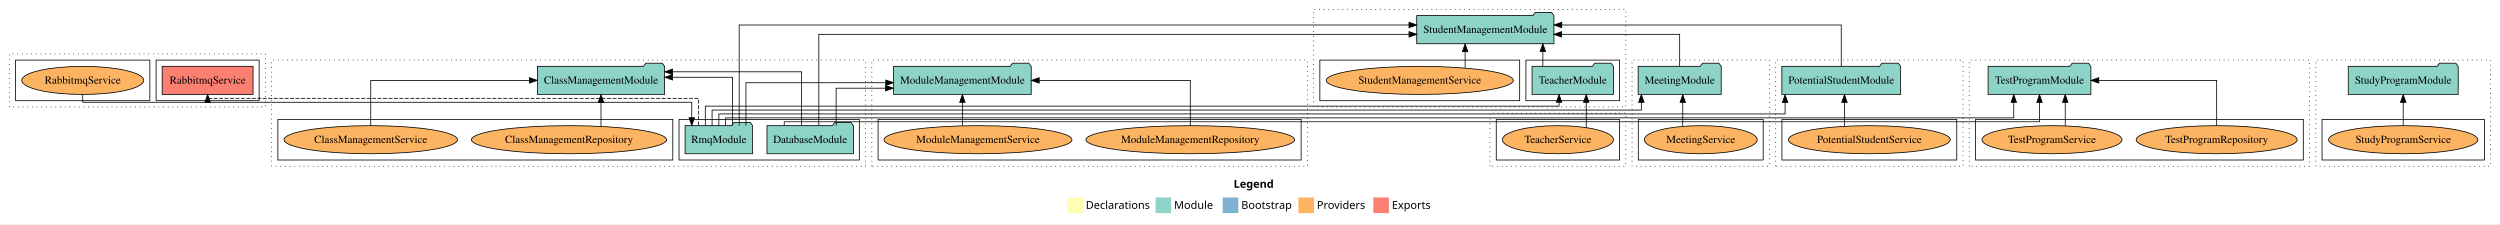
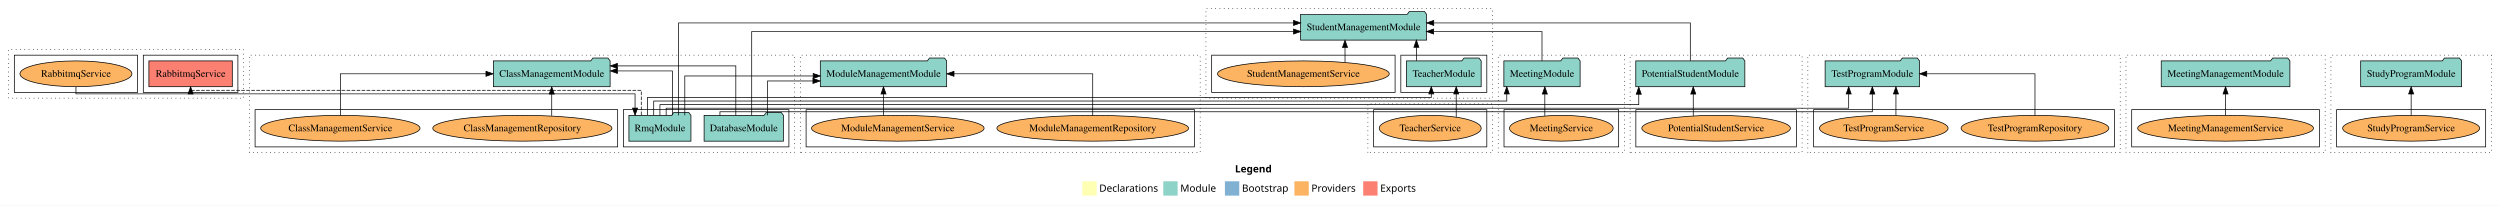
- <svg xmlns="http://www.w3.org/2000/svg" width="3203pt" height="287pt" viewBox="0.00 0.00 3203.00 287.00">
+ <svg xmlns="http://www.w3.org/2000/svg" width="3489pt" height="287pt" viewBox="0.00 0.00 3489.00 287.00">
  <g id="graph0" class="graph" transform="scale(1 1) rotate(0) translate(4 283)">
-     <polygon fill="white" stroke="transparent" points="-4,4 -4,-283 3199,-283 3199,4 -4,4" />
-     <text text-anchor="start" x="1576.51" y="-42.4" font-family="Times-12" font-weight="bold" font-size="14.00">Legend</text>
-     <polygon fill="#ffffb3" stroke="transparent" points="1363.5,-10 1363.5,-30 1383.5,-30 1383.5,-10 1363.5,-10" />
-     <text text-anchor="start" x="1387.13" y="-15.4" font-family="Times-12" font-size="14.00">  Declarations</text>
-     <polygon fill="#8dd3c7" stroke="transparent" points="1476.5,-10 1476.5,-30 1496.5,-30 1496.5,-10 1476.5,-10" />
-     <text text-anchor="start" x="1500.23" y="-15.4" font-family="Times-12" font-size="14.00">  Module</text>
-     <polygon fill="#80b1d3" stroke="transparent" points="1562.5,-10 1562.5,-30 1582.5,-30 1582.5,-10 1562.5,-10" />
-     <text text-anchor="start" x="1586.28" y="-15.4" font-family="Times-12" font-size="14.00">  Bootstrap</text>
-     <polygon fill="#fdb462" stroke="transparent" points="1659.5,-10 1659.5,-30 1679.5,-30 1679.5,-10 1659.5,-10" />
-     <text text-anchor="start" x="1683.17" y="-15.4" font-family="Times-12" font-size="14.00">  Providers</text>
-     <polygon fill="#fb8072" stroke="transparent" points="1755.5,-10 1755.5,-30 1775.5,-30 1775.5,-10 1755.5,-10" />
-     <text text-anchor="start" x="1779.23" y="-15.4" font-family="Times-12" font-size="14.00">  Exports</text>
+     <polygon fill="white" stroke="transparent" points="-4,4 -4,-283 3485,-283 3485,4 -4,4" />
+     <text text-anchor="start" x="1719.51" y="-42.4" font-family="Times-12" font-weight="bold" font-size="14.00">Legend</text>
+     <polygon fill="#ffffb3" stroke="transparent" points="1506.5,-10 1506.5,-30 1526.5,-30 1526.5,-10 1506.5,-10" />
+     <text text-anchor="start" x="1530.13" y="-15.4" font-family="Times-12" font-size="14.00">  Declarations</text>
+     <polygon fill="#8dd3c7" stroke="transparent" points="1619.5,-10 1619.5,-30 1639.5,-30 1639.5,-10 1619.5,-10" />
+     <text text-anchor="start" x="1643.23" y="-15.4" font-family="Times-12" font-size="14.00">  Module</text>
+     <polygon fill="#80b1d3" stroke="transparent" points="1705.5,-10 1705.5,-30 1725.5,-30 1725.5,-10 1705.5,-10" />
+     <text text-anchor="start" x="1729.28" y="-15.4" font-family="Times-12" font-size="14.00">  Bootstrap</text>
+     <polygon fill="#fdb462" stroke="transparent" points="1802.5,-10 1802.5,-30 1822.5,-30 1822.5,-10 1802.5,-10" />
+     <text text-anchor="start" x="1826.17" y="-15.4" font-family="Times-12" font-size="14.00">  Providers</text>
+     <polygon fill="#fb8072" stroke="transparent" points="1898.5,-10 1898.5,-30 1918.5,-30 1918.5,-10 1898.5,-10" />
+     <text text-anchor="start" x="1922.23" y="-15.4" font-family="Times-12" font-size="14.00">  Exports</text>
    <g id="clust1" class="cluster">
      <polygon fill="none" stroke="black" stroke-dasharray="1,5" points="344,-70 344,-206 1105,-206 1105,-70 344,-70" />
    </g>
    <g id="clust3" class="cluster">
      <polygon fill="none" stroke="black" points="866,-78 866,-130 1097,-130 1097,-78 866,-78" />
    </g>
    <g id="clust6" class="cluster">
      <polygon fill="none" stroke="black" points="352,-78 352,-130 858,-130 858,-78 352,-78" />
    </g>
    <g id="clust13" class="cluster">
+       <polygon fill="none" stroke="black" stroke-dasharray="1,5" points="2963,-70 2963,-206 3241,-206 3241,-70 2963,-70" />
+     </g>
+     <g id="clust18" class="cluster">
+       <polygon fill="none" stroke="black" points="2971,-78 2971,-130 3233,-130 3233,-78 2971,-78" />
+     </g>
+     <g id="clust19" class="cluster">
      <polygon fill="none" stroke="black" stroke-dasharray="1,5" points="2087,-70 2087,-206 2263,-206 2263,-70 2087,-70" />
    </g>
-     <g id="clust18" class="cluster">
+     <g id="clust24" class="cluster">
      <polygon fill="none" stroke="black" points="2095,-78 2095,-130 2255,-130 2255,-78 2095,-78" />
    </g>
-     <g id="clust19" class="cluster">
+     <g id="clust25" class="cluster">
      <polygon fill="none" stroke="black" stroke-dasharray="1,5" points="1113,-70 1113,-206 1671,-206 1671,-70 1113,-70" />
    </g>
-     <g id="clust24" class="cluster">
+     <g id="clust30" class="cluster">
      <polygon fill="none" stroke="black" points="1121,-78 1121,-130 1663,-130 1663,-78 1121,-78" />
    </g>
-     <g id="clust25" class="cluster">
+     <g id="clust31" class="cluster">
      <polygon fill="none" stroke="black" stroke-dasharray="1,5" points="2271,-70 2271,-206 2511,-206 2511,-70 2271,-70" />
    </g>
-     <g id="clust30" class="cluster">
+     <g id="clust36" class="cluster">
      <polygon fill="none" stroke="black" points="2279,-78 2279,-130 2503,-130 2503,-78 2279,-78" />
    </g>
-     <g id="clust31" class="cluster">
+     <g id="clust37" class="cluster">
      <polygon fill="none" stroke="black" stroke-dasharray="1,5" points="8,-146 8,-214 336,-214 336,-146 8,-146" />
    </g>
-     <g id="clust34" class="cluster">
+     <g id="clust40" class="cluster">
      <polygon fill="none" stroke="black" points="196,-154 196,-206 328,-206 328,-154 196,-154" />
    </g>
-     <g id="clust36" class="cluster">
+     <g id="clust42" class="cluster">
      <polygon fill="none" stroke="black" points="16,-154 16,-206 188,-206 188,-154 16,-154" />
    </g>
-     <g id="clust37" class="cluster">
+     <g id="clust43" class="cluster">
      <polygon fill="none" stroke="black" stroke-dasharray="1,5" points="1679,-146 1679,-271 2079,-271 2079,-146 1679,-146" />
    </g>
-     <g id="clust39" class="cluster">
+     <g id="clust45" class="cluster">
      <polygon fill="none" stroke="black" points="1951,-154 1951,-206 2071,-206 2071,-154 1951,-154" />
    </g>
-     <g id="clust42" class="cluster">
+     <g id="clust48" class="cluster">
      <polygon fill="none" stroke="black" points="1687,-154 1687,-206 1943,-206 1943,-154 1687,-154" />
    </g>
-     <g id="clust43" class="cluster">
-       <polygon fill="none" stroke="black" stroke-dasharray="1,5" points="2963,-70 2963,-206 3187,-206 3187,-70 2963,-70" />
-     </g>
-     <g id="clust48" class="cluster">
-       <polygon fill="none" stroke="black" points="2971,-78 2971,-130 3179,-130 3179,-78 2971,-78" />
-     </g>
    <g id="clust49" class="cluster">
+       <polygon fill="none" stroke="black" stroke-dasharray="1,5" points="3249,-70 3249,-206 3473,-206 3473,-70 3249,-70" />
+     </g>
+     <g id="clust54" class="cluster">
+       <polygon fill="none" stroke="black" points="3257,-78 3257,-130 3465,-130 3465,-78 3257,-78" />
+     </g>
+     <g id="clust55" class="cluster">
      <polygon fill="none" stroke="black" stroke-dasharray="1,5" points="1905,-70 1905,-138 2079,-138 2079,-70 1905,-70" />
    </g>
-     <g id="clust54" class="cluster">
+     <g id="clust60" class="cluster">
      <polygon fill="none" stroke="black" points="1913,-78 1913,-130 2071,-130 2071,-78 1913,-78" />
    </g>
-     <g id="clust55" class="cluster">
+     <g id="clust61" class="cluster">
      <polygon fill="none" stroke="black" stroke-dasharray="1,5" points="2519,-70 2519,-206 2955,-206 2955,-70 2519,-70" />
    </g>
-     <g id="clust60" class="cluster">
+     <g id="clust66" class="cluster">
      <polygon fill="none" stroke="black" points="2527,-78 2527,-130 2947,-130 2947,-78 2527,-78" />
    </g>
    <g id="node1" class="node">
      <polygon fill="#8dd3c7" stroke="black" points="1089.35,-122 1086.35,-126 1065.35,-126 1062.35,-122 978.65,-122 978.65,-86 1089.35,-86 1089.35,-122" />
      <text text-anchor="middle" x="1034" y="-99.8" font-family="Times,serif" font-size="14.00">DatabaseModule</text>
    </g>
    <g id="node3" class="node">
      <polygon fill="#8dd3c7" stroke="black" points="847.47,-198 844.47,-202 823.47,-202 820.47,-198 684.53,-198 684.53,-162 847.47,-162 847.47,-198" />
      <text text-anchor="middle" x="766" y="-175.8" font-family="Times,serif" font-size="14.00">ClassManagementModule</text>
    </g>
    <g id="edge1" class="edge">
      <path fill="none" stroke="black" d="M1022.91,-122.03C1022.91,-147.51 1022.91,-191 1022.91,-191 1022.91,-191 857.64,-191 857.64,-191" />
      <polygon fill="black" stroke="black" points="857.64,-187.5 847.64,-191 857.64,-194.5 857.64,-187.5" />
    </g>
-     <g id="node8" class="node">
+     <g id="node10" class="node">
      <polygon fill="#8dd3c7" stroke="black" points="1317.18,-198 1314.18,-202 1293.18,-202 1290.18,-198 1140.82,-198 1140.82,-162 1317.18,-162 1317.18,-198" />
      <text text-anchor="middle" x="1229" y="-175.8" font-family="Times,serif" font-size="14.00">ModuleManagementModule</text>
    </g>
-     <g id="edge7" class="edge">
+     <g id="edge8" class="edge">
      <path fill="none" stroke="black" d="M1067.26,-122.03C1067.26,-141.58 1067.26,-170 1067.26,-170 1067.26,-170 1130.56,-170 1130.56,-170" />
      <polygon fill="black" stroke="black" points="1130.56,-173.5 1140.56,-170 1130.56,-166.5 1130.56,-173.5" />
    </g>
-     <g id="node16" class="node">
+     <g id="node18" class="node">
      <polygon fill="#8dd3c7" stroke="black" points="1986.91,-263 1983.91,-267 1962.91,-267 1959.91,-263 1811.09,-263 1811.09,-227 1986.91,-227 1986.91,-263" />
      <text text-anchor="middle" x="1899" y="-240.8" font-family="Times,serif" font-size="14.00">StudentManagementModule</text>
    </g>
-     <g id="edge15" class="edge">
+     <g id="edge16" class="edge">
      <path fill="none" stroke="black" d="M1045.09,-122.21C1045.09,-159.06 1045.09,-239 1045.09,-239 1045.09,-239 1801.23,-239 1801.23,-239" />
      <polygon fill="black" stroke="black" points="1801.23,-242.5 1811.23,-239 1801.23,-235.5 1801.23,-242.5" />
    </g>
-     <g id="node21" class="node">
+     <g id="node23" class="node">
      <polygon fill="#8dd3c7" stroke="black" points="2674.86,-198 2671.86,-202 2650.86,-202 2647.86,-198 2543.14,-198 2543.14,-162 2674.86,-162 2674.86,-198" />
      <text text-anchor="middle" x="2609" y="-175.8" font-family="Times,serif" font-size="14.00">TestProgramModule</text>
    </g>
-     <g id="edge24" class="edge">
+     <g id="edge25" class="edge">
      <path fill="none" stroke="black" d="M1000.75,-122.12C1000.75,-124.97 1000.75,-127 1000.75,-127 1000.75,-127 2609,-127 2609,-127 2609,-127 2609,-151.76 2609,-151.76" />
      <polygon fill="black" stroke="black" points="2605.5,-151.76 2609,-161.76 2612.5,-151.76 2605.5,-151.76" />
    </g>
    <g id="node2" class="node">
      <polygon fill="#8dd3c7" stroke="black" points="960.28,-122 957.28,-126 936.28,-126 933.28,-122 873.72,-122 873.72,-86 960.28,-86 960.28,-122" />
      <text text-anchor="middle" x="917" y="-99.8" font-family="Times,serif" font-size="14.00">RmqModule</text>
    </g>
    <g id="edge2" class="edge">
      <path fill="none" stroke="black" d="M934.36,-122.15C934.36,-145.76 934.36,-184 934.36,-184 934.36,-184 857.71,-184 857.71,-184" />
      <polygon fill="black" stroke="black" points="857.71,-180.5 847.71,-184 857.71,-187.5 857.71,-180.5" />
    </g>
-     <g id="node6" class="node">
+     <g id="node8" class="node">
      <polygon fill="#8dd3c7" stroke="black" points="2201.2,-198 2198.2,-202 2177.2,-202 2174.2,-198 2094.8,-198 2094.8,-162 2201.2,-162 2201.2,-198" />
      <text text-anchor="middle" x="2148" y="-175.8" font-family="Times,serif" font-size="14.00">MeetingModule</text>
    </g>
-     <g id="edge5" class="edge">
+     <g id="edge6" class="edge">
      <path fill="none" stroke="black" d="M908.32,-122.11C908.32,-131.9 908.32,-142 908.32,-142 908.32,-142 2098.86,-142 2098.86,-142 2098.86,-142 2098.86,-151.89 2098.86,-151.89" />
      <polygon fill="black" stroke="black" points="2095.36,-151.89 2098.86,-161.89 2102.36,-151.89 2095.36,-151.89" />
    </g>
-     <g id="edge8" class="edge">
+     <g id="edge9" class="edge">
      <path fill="none" stroke="black" d="M951.71,-122.04C951.71,-143.66 951.71,-177 951.71,-177 951.71,-177 1130.88,-177 1130.88,-177" />
      <polygon fill="black" stroke="black" points="1130.88,-180.5 1140.88,-177 1130.88,-173.5 1130.88,-180.5" />
    </g>
-     <g id="node11" class="node">
+     <g id="node13" class="node">
      <polygon fill="#8dd3c7" stroke="black" points="2431.1,-198 2428.1,-202 2407.1,-202 2404.1,-198 2278.9,-198 2278.9,-162 2431.1,-162 2431.1,-198" />
      <text text-anchor="middle" x="2355" y="-175.8" font-family="Times,serif" font-size="14.00">PotentialStudentModule</text>
    </g>
-     <g id="edge11" class="edge">
+     <g id="edge12" class="edge">
      <path fill="none" stroke="black" d="M917,-122.04C917,-129.75 917,-137 917,-137 917,-137 2283.06,-137 2283.06,-137 2283.06,-137 2283.06,-151.51 2283.06,-151.51" />
      <polygon fill="black" stroke="black" points="2279.56,-151.51 2283.06,-161.51 2286.56,-151.51 2279.56,-151.51" />
    </g>
-     <g id="node13" class="node">
+     <g id="node15" class="node">
      <polygon fill="#fb8072" stroke="black" points="320.2,-198 203.8,-198 203.8,-162 320.2,-162 320.2,-198" />
      <text text-anchor="middle" x="262" y="-175.8" font-family="Times,serif" font-size="14.00">RabbitmqService </text>
    </g>
-     <g id="edge13" class="edge">
+     <g id="edge14" class="edge">
      <path fill="none" stroke="black" stroke-dasharray="5,2" d="M890.97,-122.24C890.97,-137.57 890.97,-157 890.97,-157 890.97,-157 262,-157 262,-157 262,-157 262,-157.49 262,-157.49" />
      <polygon fill="black" stroke="black" points="258.5,-151.88 262,-161.88 265.5,-151.88 258.5,-151.88" />
    </g>
-     <g id="node15" class="node">
+     <g id="node17" class="node">
      <polygon fill="#8dd3c7" stroke="black" points="2063.12,-198 2060.12,-202 2039.12,-202 2036.12,-198 1958.88,-198 1958.88,-162 2063.12,-162 2063.12,-198" />
      <text text-anchor="middle" x="2011" y="-175.8" font-family="Times,serif" font-size="14.00">TeacherModule</text>
    </g>
-     <g id="edge22" class="edge">
+     <g id="edge23" class="edge">
      <path fill="none" stroke="black" d="M899.64,-122.49C899.64,-134.14 899.64,-147 899.64,-147 899.64,-147 1993.49,-147 1993.49,-147 1993.49,-147 1993.49,-151.96 1993.49,-151.96" />
      <polygon fill="black" stroke="black" points="1989.99,-151.96 1993.49,-161.96 1996.99,-151.96 1989.99,-151.96" />
    </g>
-     <g id="edge18" class="edge">
+     <g id="edge19" class="edge">
      <path fill="none" stroke="black" d="M943.03,-122.03C943.03,-161.28 943.03,-251 943.03,-251 943.03,-251 1801.2,-251 1801.2,-251" />
      <polygon fill="black" stroke="black" points="1801.2,-254.5 1811.2,-251 1801.2,-247.5 1801.2,-254.5" />
    </g>
-     <g id="edge25" class="edge">
+     <g id="edge26" class="edge">
      <path fill="none" stroke="black" d="M925.68,-122.21C925.68,-127.55 925.68,-132 925.68,-132 925.68,-132 2576.03,-132 2576.03,-132 2576.03,-132 2576.03,-151.85 2576.03,-151.85" />
      <polygon fill="black" stroke="black" points="2572.53,-151.85 2576.03,-161.85 2579.53,-151.85 2572.53,-151.85" />
    </g>
    <g id="node4" class="node">
      <ellipse fill="#fdb462" stroke="black" cx="725" cy="-104" rx="125" ry="18" />
      <text text-anchor="middle" x="725" y="-99.8" font-family="Times,serif" font-size="14.00">ClassManagementRepository</text>
    </g>
    <g id="edge3" class="edge">
      <path fill="none" stroke="black" d="M766,-121.25C766,-121.25 766,-151.76 766,-151.76" />
      <polygon fill="black" stroke="black" points="762.5,-151.76 766,-161.76 769.5,-151.76 762.5,-151.76" />
    </g>
    <g id="node5" class="node">
      <ellipse fill="#fdb462" stroke="black" cx="471" cy="-104" rx="111.15" ry="18" />
      <text text-anchor="middle" x="471" y="-99.8" font-family="Times,serif" font-size="14.00">ClassManagementService</text>
    </g>
    <g id="edge4" class="edge">
      <path fill="none" stroke="black" d="M471,-122.01C471,-144.49 471,-180 471,-180 471,-180 674.22,-180 674.22,-180" />
      <polygon fill="black" stroke="black" points="674.22,-183.5 684.22,-180 674.22,-176.5 674.22,-183.5" />
    </g>
-     <g id="edge16" class="edge">
+     <g id="node6" class="node">
+       <ellipse fill="#fdb462" stroke="black" cx="3102" cy="-104" rx="122.67" ry="18" />
+       <text text-anchor="middle" x="3102" y="-99.8" font-family="Times,serif" font-size="14.00">MeetingManagementService</text>
+     </g>
+     <g id="node7" class="node">
+       <polygon fill="#8dd3c7" stroke="black" points="3191.79,-198 3188.79,-202 3167.79,-202 3164.79,-198 3012.21,-198 3012.21,-162 3191.79,-162 3191.79,-198" />
+       <text text-anchor="middle" x="3102" y="-175.8" font-family="Times,serif" font-size="14.00">MeetingManagementModule</text>
+     </g>
+     <g id="edge5" class="edge">
+       <path fill="none" stroke="black" d="M3102,-122.01C3102,-122.01 3102,-151.85 3102,-151.85" />
+       <polygon fill="black" stroke="black" points="3098.5,-151.85 3102,-161.85 3105.5,-151.85 3098.5,-151.85" />
+     </g>
+     <g id="edge17" class="edge">
      <path fill="none" stroke="black" d="M2148,-198.02C2148,-215.37 2148,-239 2148,-239 2148,-239 1996.79,-239 1996.79,-239" />
      <polygon fill="black" stroke="black" points="1996.79,-235.5 1986.79,-239 1996.79,-242.5 1996.79,-235.5" />
    </g>
-     <g id="node7" class="node">
+     <g id="node9" class="node">
      <ellipse fill="#fdb462" stroke="black" cx="2175" cy="-104" rx="72.35" ry="18" />
      <text text-anchor="middle" x="2175" y="-99.8" font-family="Times,serif" font-size="14.00">MeetingService</text>
    </g>
-     <g id="edge6" class="edge">
+     <g id="edge7" class="edge">
      <path fill="none" stroke="black" d="M2151.96,-121.25C2151.96,-121.25 2151.96,-151.76 2151.96,-151.76" />
      <polygon fill="black" stroke="black" points="2148.46,-151.76 2151.96,-161.76 2155.46,-151.76 2148.46,-151.76" />
    </g>
-     <g id="node9" class="node">
+     <g id="node11" class="node">
      <ellipse fill="#fdb462" stroke="black" cx="1521" cy="-104" rx="133.73" ry="18" />
      <text text-anchor="middle" x="1521" y="-99.8" font-family="Times,serif" font-size="14.00">ModuleManagementRepository</text>
    </g>
-     <g id="edge9" class="edge">
+     <g id="edge10" class="edge">
      <path fill="none" stroke="black" d="M1521,-122.01C1521,-144.49 1521,-180 1521,-180 1521,-180 1327.4,-180 1327.4,-180" />
      <polygon fill="black" stroke="black" points="1327.4,-176.5 1317.4,-180 1327.4,-183.5 1327.4,-176.5" />
    </g>
-     <g id="node10" class="node">
+     <g id="node12" class="node">
      <ellipse fill="#fdb462" stroke="black" cx="1249" cy="-104" rx="120.39" ry="18" />
      <text text-anchor="middle" x="1249" y="-99.8" font-family="Times,serif" font-size="14.00">ModuleManagementService</text>
    </g>
-     <g id="edge10" class="edge">
+     <g id="edge11" class="edge">
      <path fill="none" stroke="black" d="M1229,-122.01C1229,-122.01 1229,-151.85 1229,-151.85" />
      <polygon fill="black" stroke="black" points="1225.5,-151.85 1229,-161.85 1232.5,-151.85 1225.5,-151.85" />
    </g>
-     <g id="edge17" class="edge">
+     <g id="edge18" class="edge">
      <path fill="none" stroke="black" d="M2355,-198.28C2355,-219.32 2355,-251 2355,-251 2355,-251 1996.92,-251 1996.92,-251" />
      <polygon fill="black" stroke="black" points="1996.92,-247.5 1986.92,-251 1996.92,-254.5 1996.92,-247.5" />
    </g>
-     <g id="node12" class="node">
+     <g id="node14" class="node">
      <ellipse fill="#fdb462" stroke="black" cx="2391" cy="-104" rx="103.67" ry="18" />
      <text text-anchor="middle" x="2391" y="-99.8" font-family="Times,serif" font-size="14.00">PotentialStudentService</text>
    </g>
-     <g id="edge12" class="edge">
+     <g id="edge13" class="edge">
      <path fill="none" stroke="black" d="M2359.11,-121.25C2359.11,-121.25 2359.11,-151.76 2359.11,-151.76" />
      <polygon fill="black" stroke="black" points="2355.61,-151.76 2359.11,-161.76 2362.61,-151.76 2355.61,-151.76" />
    </g>
-     <g id="node14" class="node">
+     <g id="node16" class="node">
      <ellipse fill="#fdb462" stroke="black" cx="102" cy="-180" rx="78.17" ry="18" />
      <text text-anchor="middle" x="102" y="-175.8" font-family="Times,serif" font-size="14.00">RabbitmqService</text>
    </g>
-     <g id="edge14" class="edge">
+     <g id="edge15" class="edge">
      <path fill="none" stroke="black" d="M102,-161.79C102,-156.45 102,-152 102,-152 102,-152 882.29,-152 882.29,-152 882.29,-152 882.29,-132.15 882.29,-132.15" />
      <polygon fill="black" stroke="black" points="885.79,-132.15 882.29,-122.15 878.79,-132.15 885.79,-132.15" />
    </g>
-     <g id="edge19" class="edge">
+     <g id="edge20" class="edge">
      <path fill="none" stroke="black" d="M1972.7,-198.11C1972.7,-198.11 1972.7,-216.99 1972.7,-216.99" />
      <polygon fill="black" stroke="black" points="1969.2,-216.99 1972.7,-226.99 1976.2,-216.99 1969.2,-216.99" />
    </g>
-     <g id="node17" class="node">
+     <g id="node19" class="node">
      <ellipse fill="#fdb462" stroke="black" cx="1815" cy="-180" rx="119.82" ry="18" />
      <text text-anchor="middle" x="1815" y="-175.8" font-family="Times,serif" font-size="14.00">StudentManagementService</text>
    </g>
-     <g id="edge20" class="edge">
+     <g id="edge21" class="edge">
      <path fill="none" stroke="black" d="M1873.1,-196.07C1873.1,-196.07 1873.1,-216.82 1873.1,-216.82" />
      <polygon fill="black" stroke="black" points="1869.6,-216.82 1873.1,-226.82 1876.6,-216.82 1869.6,-216.82" />
    </g>
-     <g id="node18" class="node">
-       <ellipse fill="#fdb462" stroke="black" cx="3075" cy="-104" rx="95.57" ry="18" />
-       <text text-anchor="middle" x="3075" y="-99.8" font-family="Times,serif" font-size="14.00">StudyProgramService</text>
-     </g>
-     <g id="node19" class="node">
-       <polygon fill="#8dd3c7" stroke="black" points="3145.43,-198 3142.43,-202 3121.43,-202 3118.43,-198 3004.57,-198 3004.57,-162 3145.43,-162 3145.43,-198" />
-       <text text-anchor="middle" x="3075" y="-175.8" font-family="Times,serif" font-size="14.00">StudyProgramModule</text>
-     </g>
-     <g id="edge21" class="edge">
-       <path fill="none" stroke="black" d="M3075,-122.01C3075,-122.01 3075,-151.85 3075,-151.85" />
-       <polygon fill="black" stroke="black" points="3071.5,-151.85 3075,-161.85 3078.5,-151.85 3071.5,-151.85" />
-     </g>
    <g id="node20" class="node">
+       <ellipse fill="#fdb462" stroke="black" cx="3361" cy="-104" rx="95.57" ry="18" />
+       <text text-anchor="middle" x="3361" y="-99.8" font-family="Times,serif" font-size="14.00">StudyProgramService</text>
+     </g>
+     <g id="node21" class="node">
+       <polygon fill="#8dd3c7" stroke="black" points="3431.43,-198 3428.43,-202 3407.43,-202 3404.43,-198 3290.57,-198 3290.57,-162 3431.43,-162 3431.43,-198" />
+       <text text-anchor="middle" x="3361" y="-175.8" font-family="Times,serif" font-size="14.00">StudyProgramModule</text>
+     </g>
+     <g id="edge22" class="edge">
+       <path fill="none" stroke="black" d="M3361,-122.01C3361,-122.01 3361,-151.85 3361,-151.85" />
+       <polygon fill="black" stroke="black" points="3357.5,-151.85 3361,-161.85 3364.5,-151.85 3357.5,-151.85" />
+     </g>
+     <g id="node22" class="node">
      <ellipse fill="#fdb462" stroke="black" cx="1992" cy="-104" rx="71.16" ry="18" />
      <text text-anchor="middle" x="1992" y="-99.8" font-family="Times,serif" font-size="14.00">TeacherService</text>
    </g>
-     <g id="edge23" class="edge">
+     <g id="edge24" class="edge">
      <path fill="none" stroke="black" d="M2028.28,-119.75C2028.28,-119.75 2028.28,-151.87 2028.28,-151.87" />
      <polygon fill="black" stroke="black" points="2024.78,-151.87 2028.28,-161.87 2031.78,-151.87 2024.78,-151.87" />
    </g>
-     <g id="node22" class="node">
+     <g id="node24" class="node">
      <ellipse fill="#fdb462" stroke="black" cx="2836" cy="-104" rx="103.09" ry="18" />
      <text text-anchor="middle" x="2836" y="-99.8" font-family="Times,serif" font-size="14.00">TestProgramRepository</text>
    </g>
-     <g id="edge26" class="edge">
+     <g id="edge27" class="edge">
      <path fill="none" stroke="black" d="M2836,-122.01C2836,-144.49 2836,-180 2836,-180 2836,-180 2684.96,-180 2684.96,-180" />
      <polygon fill="black" stroke="black" points="2684.96,-176.5 2674.96,-180 2684.96,-183.5 2684.96,-176.5" />
    </g>
-     <g id="node23" class="node">
+     <g id="node25" class="node">
      <ellipse fill="#fdb462" stroke="black" cx="2625" cy="-104" rx="89.74" ry="18" />
      <text text-anchor="middle" x="2625" y="-99.8" font-family="Times,serif" font-size="14.00">TestProgramService</text>
    </g>
-     <g id="edge27" class="edge">
+     <g id="edge28" class="edge">
      <path fill="none" stroke="black" d="M2641.97,-122.01C2641.97,-122.01 2641.97,-151.85 2641.97,-151.85" />
      <polygon fill="black" stroke="black" points="2638.47,-151.85 2641.97,-161.85 2645.47,-151.85 2638.47,-151.85" />
    </g>
  </g>
</svg>
